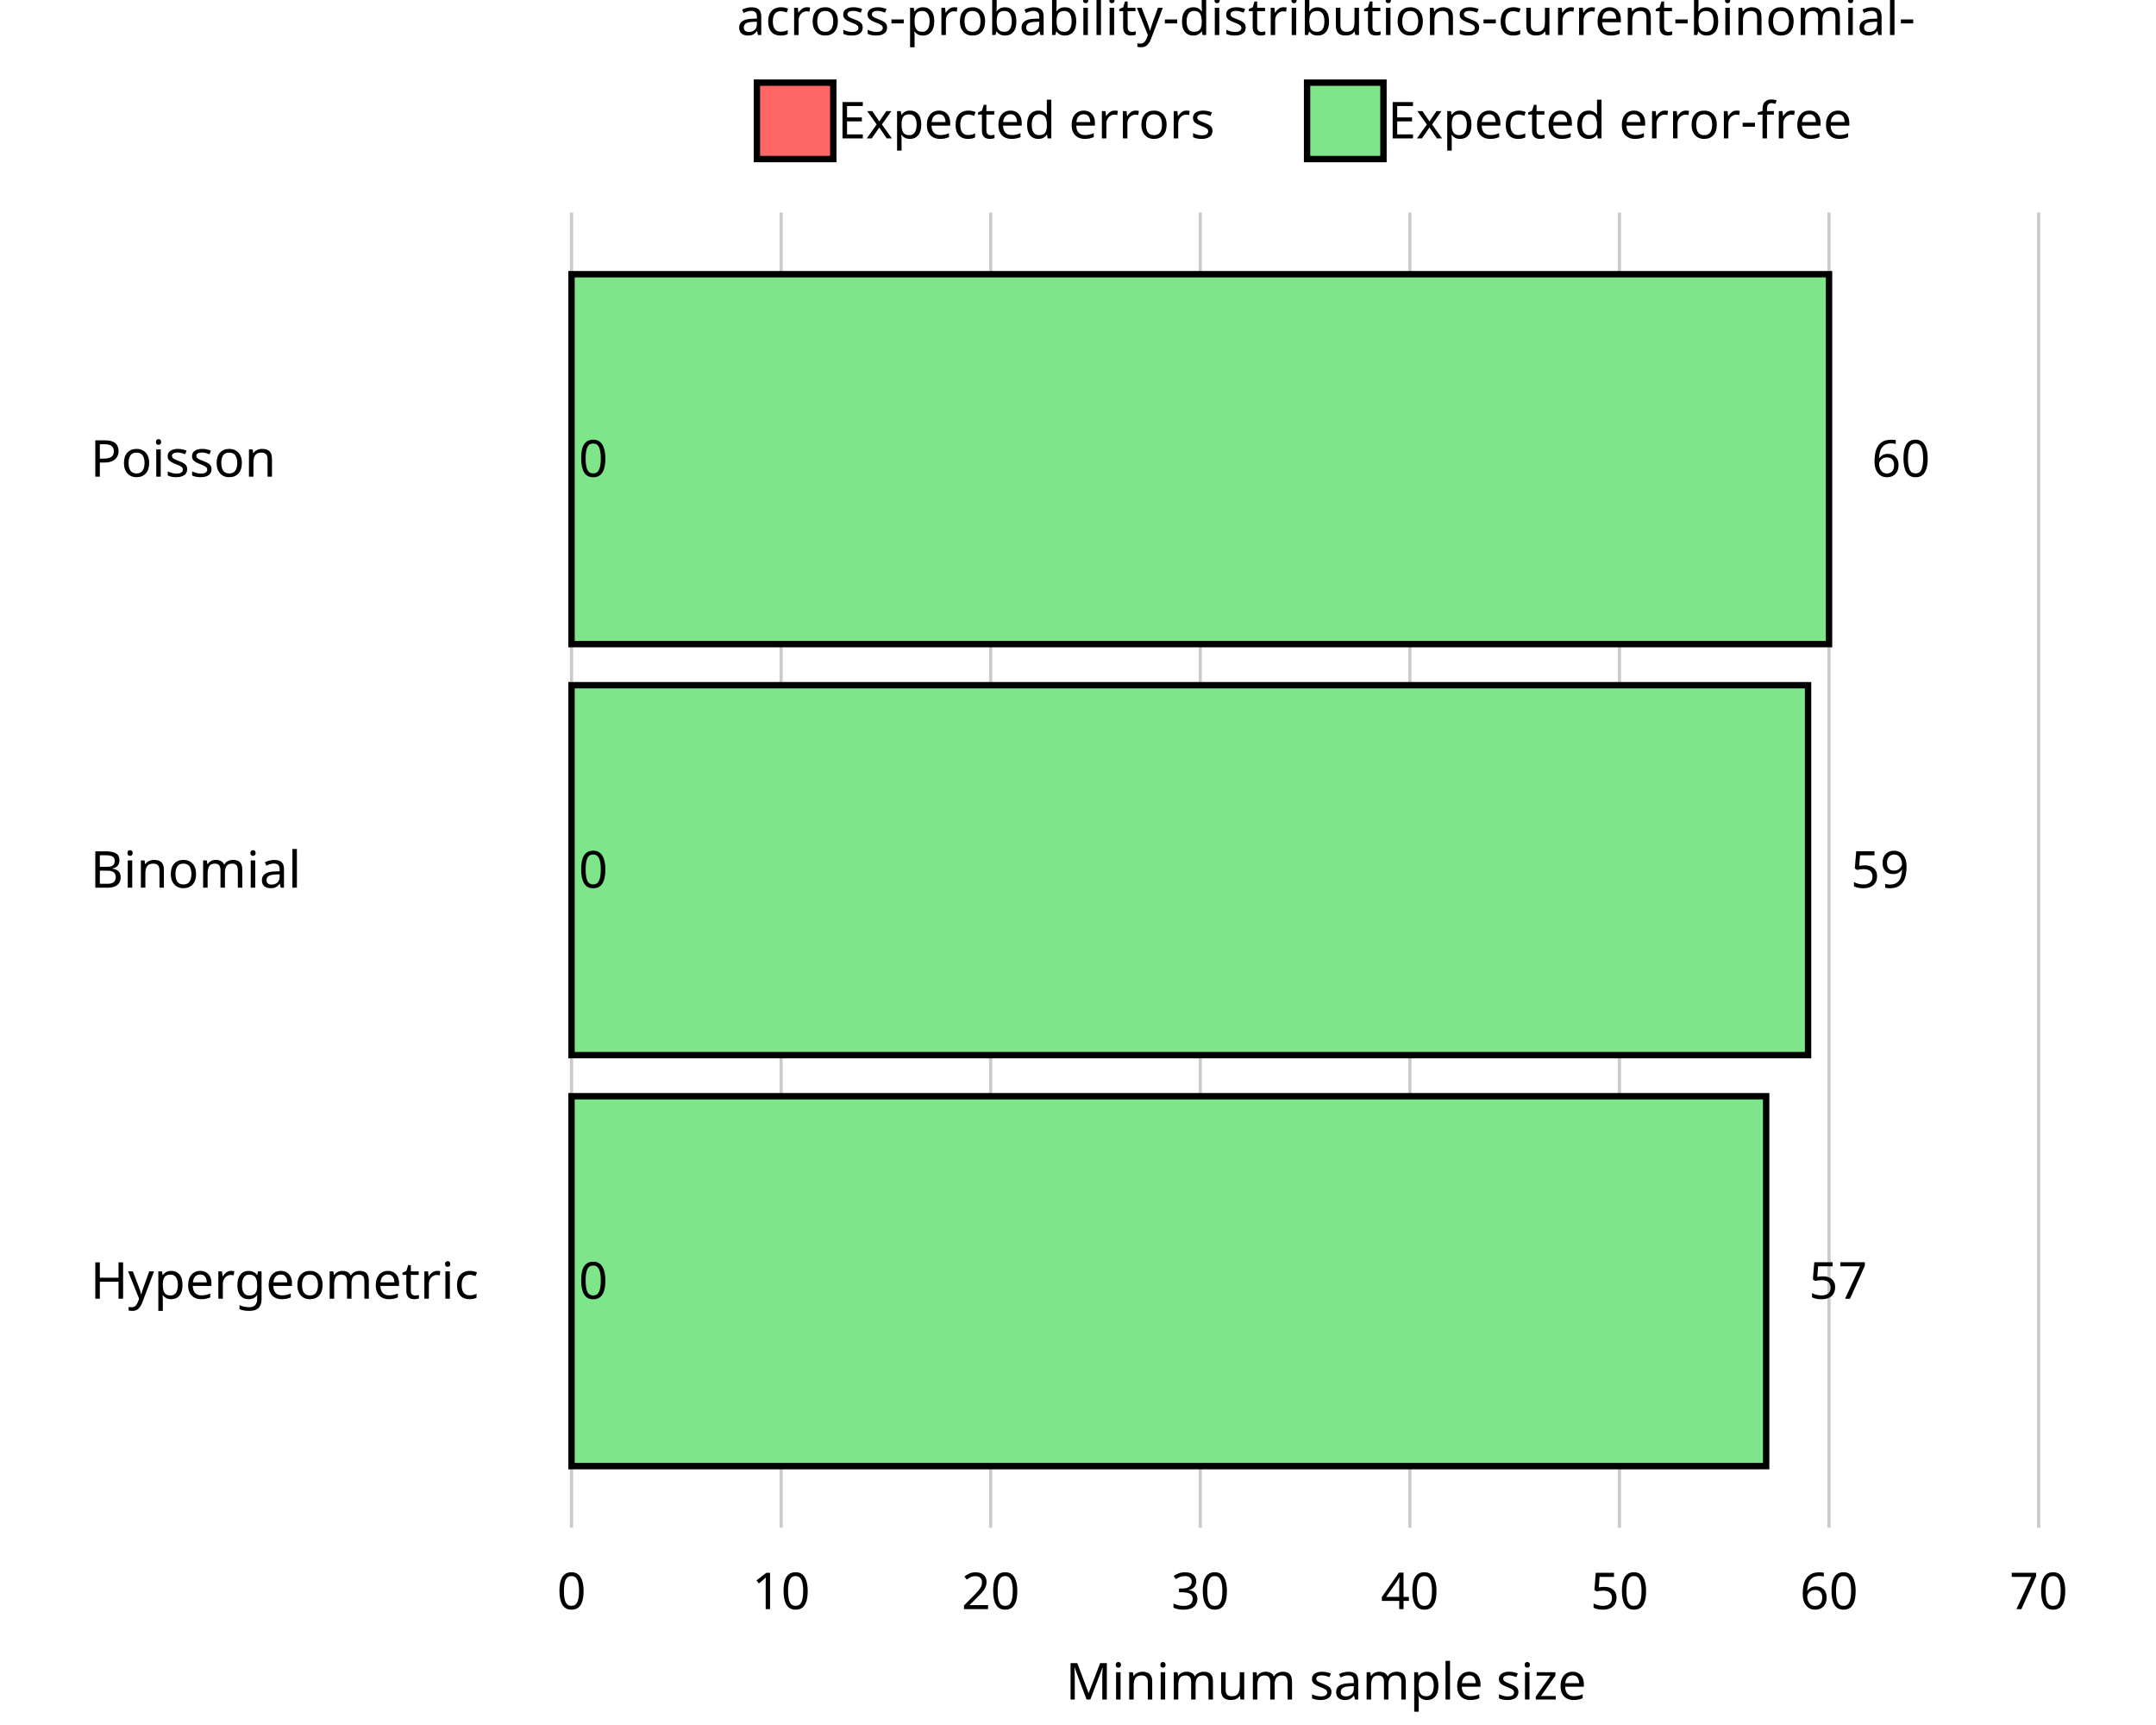
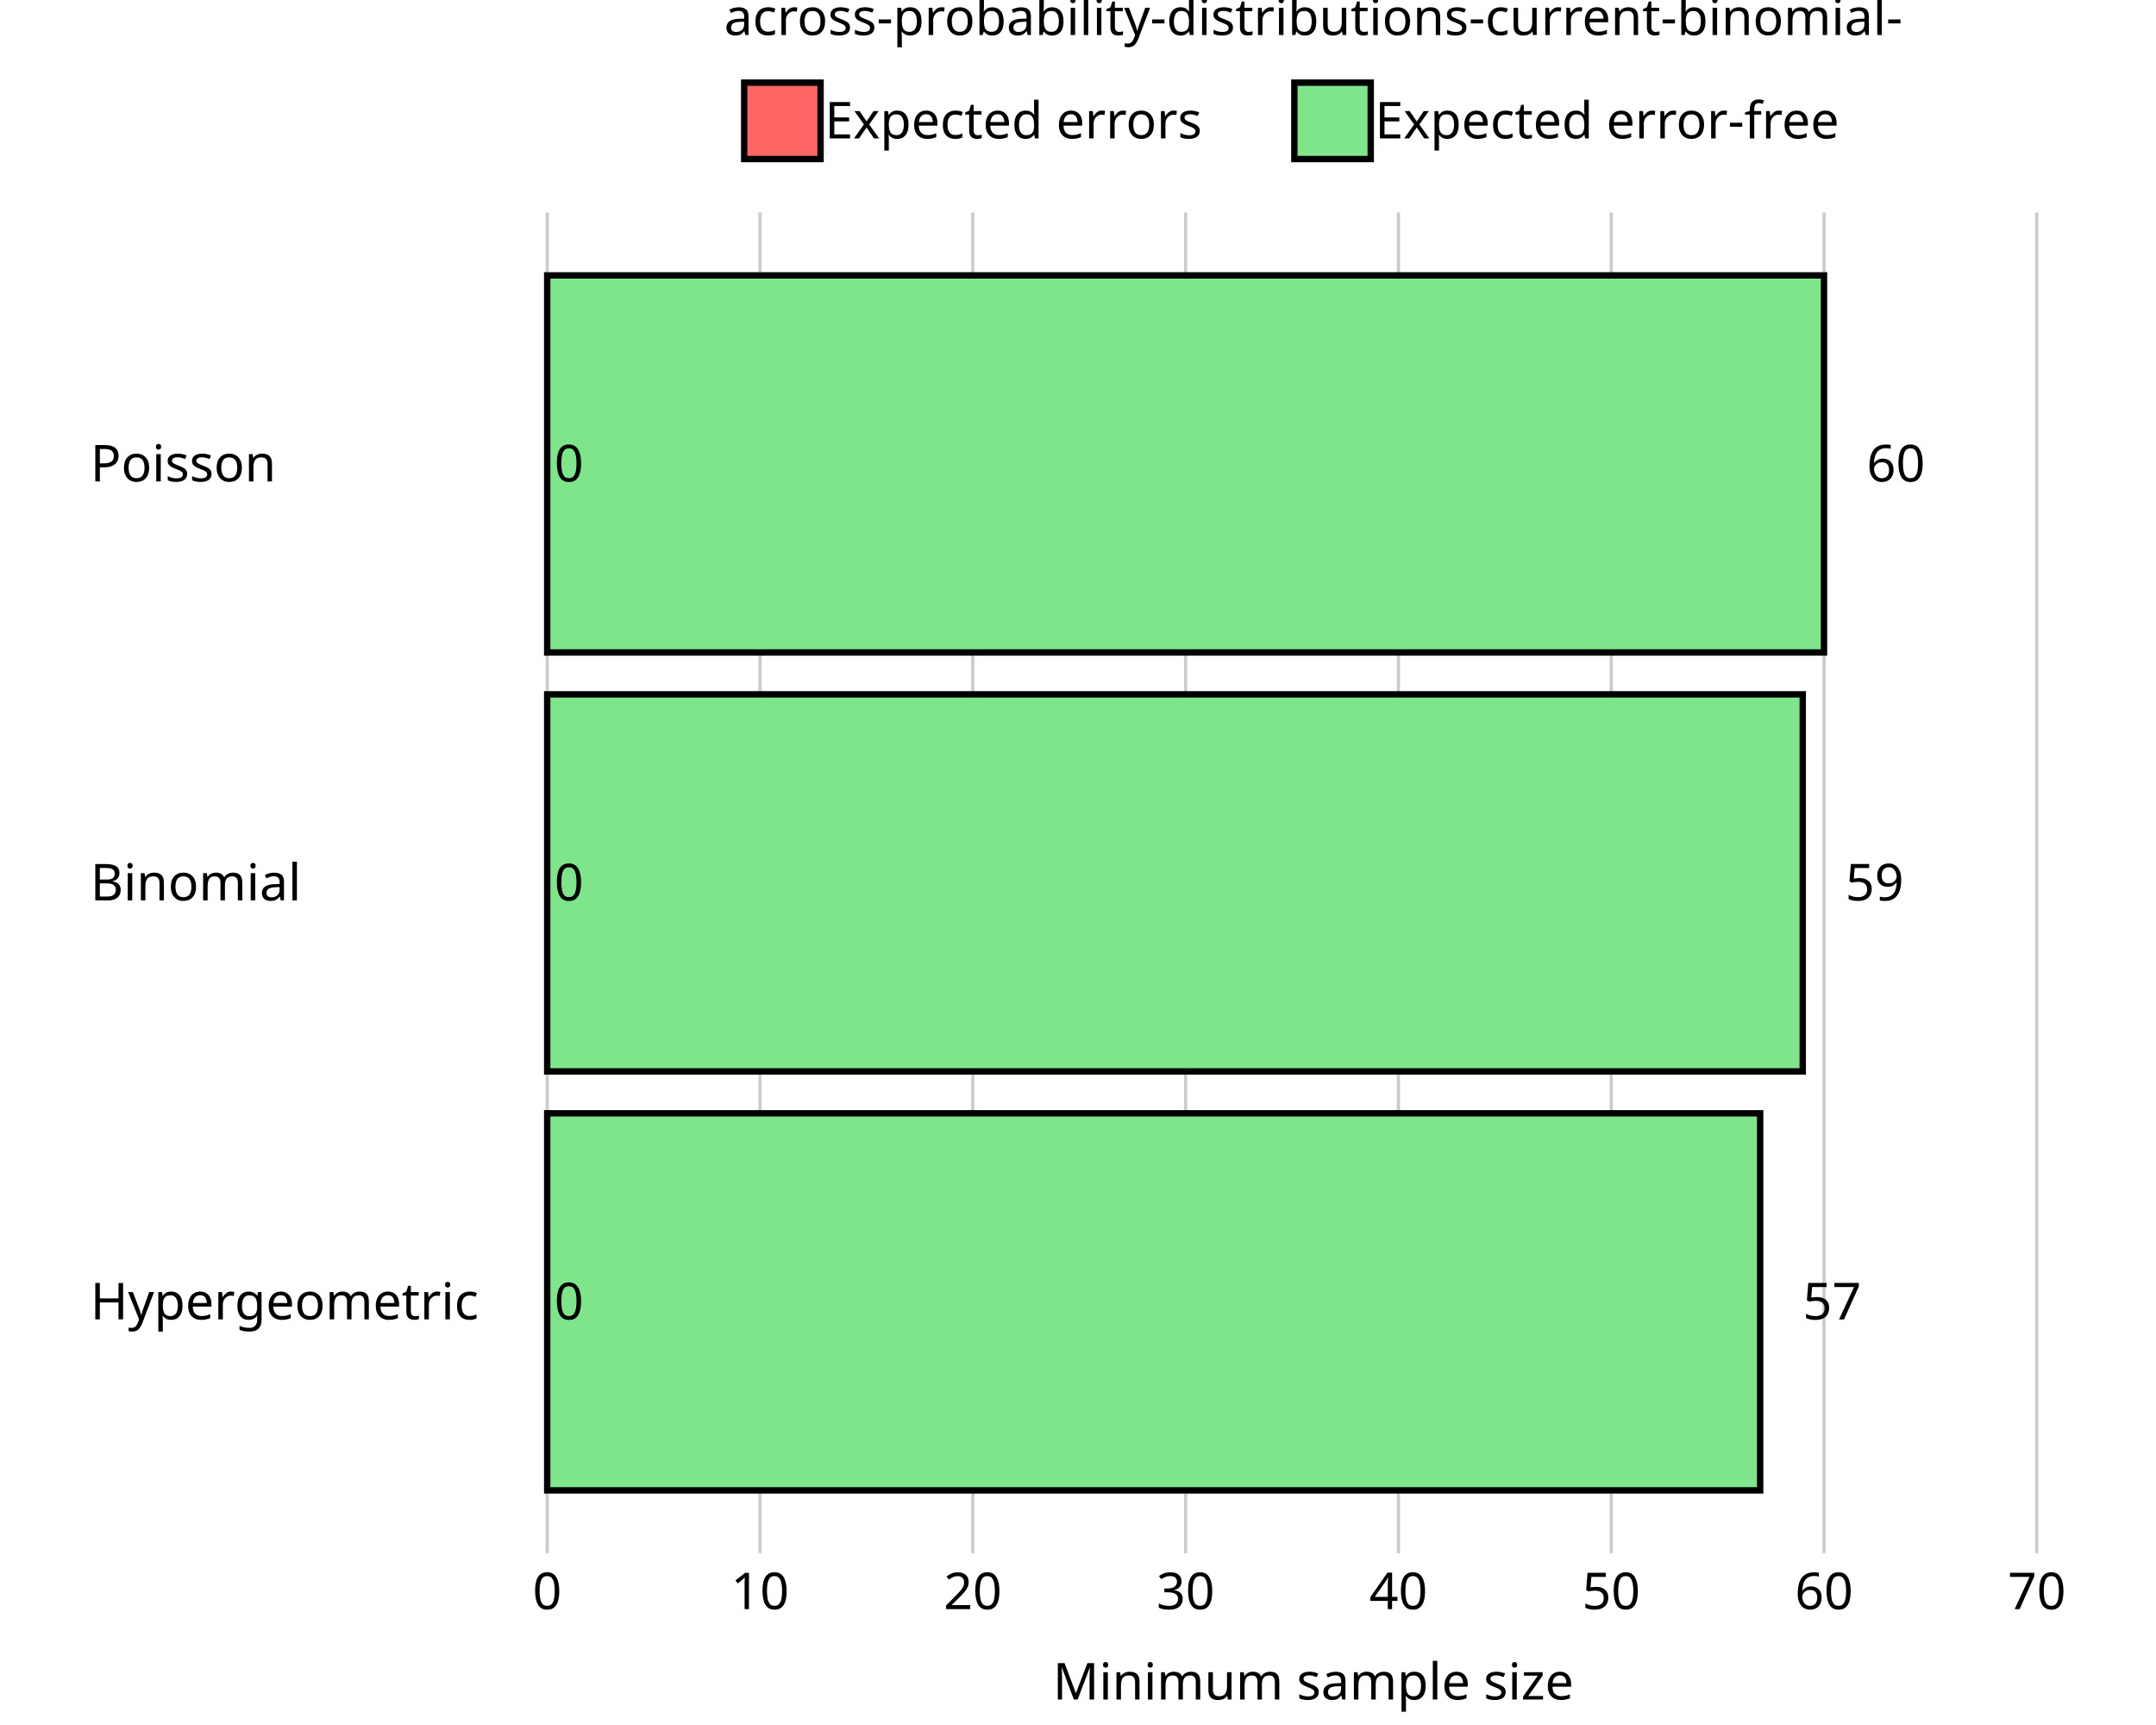
<svg xmlns="http://www.w3.org/2000/svg" class="svglite" data-engine-version="2.0" width="720.00pt" height="576.00pt" viewBox="0 0 720.00 576.00">
  <defs>
    <style type="text/css">
    .svglite line, .svglite polyline, .svglite polygon, .svglite path, .svglite rect, .svglite circle {
      fill: none;
      stroke: #000000;
      stroke-linecap: round;
      stroke-linejoin: round;
      stroke-miterlimit: 10.00;
    }
  </style>
  </defs>
  <rect width="100%" height="100%" style="stroke: none; fill: #FFFFFF;" />
  <defs>
    <clipPath id="cpMC4wMHw3MjAuMDB8MC4wMHw1NzYuMDA=">
      <rect x="0.00" y="0.00" width="720.00" height="576.00" />
    </clipPath>
  </defs>
  <g clip-path="url(#cpMC4wMHw3MjAuMDB8MC4wMHw1NzYuMDA=)">
    <rect x="0.00" y="0.00" width="720.00" height="576.00" style="stroke-width: 10.67; stroke: none;" />
  </g>
  <defs>
-     <clipPath id="cpMTY1LjY2fDcyMC4wMHw3MC45N3w1MTAuMTQ=">
-       <rect x="165.66" y="70.97" width="554.34" height="439.17" />
+     <clipPath id="cpMTU3LjE2fDcyMC4wMHw3MC45N3w1MTguNjQ=">
+       <rect x="157.16" y="70.97" width="562.84" height="447.67" />
    </clipPath>
  </defs>
-   <g clip-path="url(#cpMTY1LjY2fDcyMC4wMHw3MC45N3w1MTAuMTQ=)">
-     <rect x="165.66" y="70.97" width="554.34" height="439.17" style="stroke-width: 10.67; stroke: none;" />
-     <polyline points="190.86,510.14 190.86,70.97 " style="stroke-width: 1.07; stroke: #CBCBCB; stroke-linecap: butt;" />
-     <polyline points="260.85,510.14 260.85,70.97 " style="stroke-width: 1.07; stroke: #CBCBCB; stroke-linecap: butt;" />
-     <polyline points="330.84,510.14 330.84,70.97 " style="stroke-width: 1.07; stroke: #CBCBCB; stroke-linecap: butt;" />
-     <polyline points="400.84,510.14 400.84,70.97 " style="stroke-width: 1.07; stroke: #CBCBCB; stroke-linecap: butt;" />
-     <polyline points="470.83,510.14 470.83,70.97 " style="stroke-width: 1.07; stroke: #CBCBCB; stroke-linecap: butt;" />
-     <polyline points="540.82,510.14 540.82,70.97 " style="stroke-width: 1.07; stroke: #CBCBCB; stroke-linecap: butt;" />
-     <polyline points="610.81,510.14 610.81,70.97 " style="stroke-width: 1.07; stroke: #CBCBCB; stroke-linecap: butt;" />
-     <polyline points="680.80,510.14 680.80,70.97 " style="stroke-width: 1.07; stroke: #CBCBCB; stroke-linecap: butt;" />
-     <rect x="190.86" y="91.56" width="419.95" height="123.52" style="stroke-width: 2.13; stroke-linecap: butt; stroke-linejoin: miter; fill: #7FE58B;" />
-     <rect x="190.86" y="228.80" width="412.95" height="123.52" style="stroke-width: 2.13; stroke-linecap: butt; stroke-linejoin: miter; fill: #7FE58B;" />
-     <rect x="190.86" y="366.04" width="398.95" height="123.52" style="stroke-width: 2.13; stroke-linecap: butt; stroke-linejoin: miter; fill: #7FE58B;" />
-     <rect x="190.86" y="91.56" width="0.00" height="123.52" style="stroke-width: 2.13; stroke-linecap: butt; stroke-linejoin: miter; fill: #FF6666;" />
-     <rect x="190.86" y="228.80" width="0.00" height="123.52" style="stroke-width: 2.13; stroke-linecap: butt; stroke-linejoin: miter; fill: #FF6666;" />
-     <rect x="190.86" y="366.04" width="0.00" height="123.52" style="stroke-width: 2.13; stroke-linecap: butt; stroke-linejoin: miter; fill: #FF6666;" />
-     <text x="193.23" y="159.19" style="font-size: 17.07px; font-family: sans;" textLength="9.50px" lengthAdjust="spacingAndGlyphs">0</text>
-     <text x="193.23" y="296.43" style="font-size: 17.07px; font-family: sans;" textLength="9.50px" lengthAdjust="spacingAndGlyphs">0</text>
-     <text x="193.23" y="433.67" style="font-size: 17.07px; font-family: sans;" textLength="9.50px" lengthAdjust="spacingAndGlyphs">0</text>
-     <text x="625.06" y="159.19" style="font-size: 17.07px; font-family: sans;" textLength="18.99px" lengthAdjust="spacingAndGlyphs">60</text>
-     <text x="618.06" y="296.43" style="font-size: 17.07px; font-family: sans;" textLength="18.99px" lengthAdjust="spacingAndGlyphs">59</text>
-     <text x="604.06" y="433.67" style="font-size: 17.07px; font-family: sans;" textLength="18.99px" lengthAdjust="spacingAndGlyphs">57</text>
-     <rect x="165.66" y="70.97" width="554.34" height="439.17" style="stroke-width: 0.00; stroke: none;" />
+   <g clip-path="url(#cpMTU3LjE2fDcyMC4wMHw3MC45N3w1MTguNjQ=)">
+     <rect x="157.16" y="70.97" width="562.84" height="447.67" style="stroke-width: 10.67; stroke: none;" />
+     <polyline points="182.74,518.64 182.74,70.97 " style="stroke-width: 1.07; stroke: #CBCBCB; stroke-linecap: butt;" />
+     <polyline points="253.81,518.64 253.81,70.97 " style="stroke-width: 1.07; stroke: #CBCBCB; stroke-linecap: butt;" />
+     <polyline points="324.87,518.64 324.87,70.97 " style="stroke-width: 1.07; stroke: #CBCBCB; stroke-linecap: butt;" />
+     <polyline points="395.94,518.64 395.94,70.97 " style="stroke-width: 1.07; stroke: #CBCBCB; stroke-linecap: butt;" />
+     <polyline points="467.01,518.64 467.01,70.97 " style="stroke-width: 1.07; stroke: #CBCBCB; stroke-linecap: butt;" />
+     <polyline points="538.07,518.64 538.07,70.97 " style="stroke-width: 1.07; stroke: #CBCBCB; stroke-linecap: butt;" />
+     <polyline points="609.14,518.64 609.14,70.97 " style="stroke-width: 1.07; stroke: #CBCBCB; stroke-linecap: butt;" />
+     <polyline points="680.20,518.64 680.20,70.97 " style="stroke-width: 1.07; stroke: #CBCBCB; stroke-linecap: butt;" />
+     <rect x="182.74" y="91.96" width="426.39" height="125.91" style="stroke-width: 2.13; stroke-linecap: butt; stroke-linejoin: miter; fill: #7FE58B;" />
+     <rect x="182.74" y="231.85" width="419.29" height="125.91" style="stroke-width: 2.13; stroke-linecap: butt; stroke-linejoin: miter; fill: #7FE58B;" />
+     <rect x="182.74" y="371.75" width="405.07" height="125.91" style="stroke-width: 2.13; stroke-linecap: butt; stroke-linejoin: miter; fill: #7FE58B;" />
+     <rect x="182.74" y="91.96" width="0.00" height="125.91" style="stroke-width: 2.13; stroke-linecap: butt; stroke-linejoin: miter; fill: #FF6666;" />
+     <rect x="182.74" y="231.85" width="0.00" height="125.91" style="stroke-width: 2.13; stroke-linecap: butt; stroke-linejoin: miter; fill: #FF6666;" />
+     <rect x="182.74" y="371.75" width="0.00" height="125.91" style="stroke-width: 2.13; stroke-linecap: butt; stroke-linejoin: miter; fill: #FF6666;" />
+     <text x="185.12" y="160.79" style="font-size: 17.07px; font-family: sans;" textLength="9.50px" lengthAdjust="spacingAndGlyphs">0</text>
+     <text x="185.12" y="300.68" style="font-size: 17.07px; font-family: sans;" textLength="9.50px" lengthAdjust="spacingAndGlyphs">0</text>
+     <text x="185.12" y="440.58" style="font-size: 17.07px; font-family: sans;" textLength="9.50px" lengthAdjust="spacingAndGlyphs">0</text>
+     <text x="623.38" y="160.79" style="font-size: 17.07px; font-family: sans;" textLength="18.99px" lengthAdjust="spacingAndGlyphs">60</text>
+     <text x="616.27" y="300.68" style="font-size: 17.07px; font-family: sans;" textLength="18.99px" lengthAdjust="spacingAndGlyphs">59</text>
+     <text x="602.06" y="440.58" style="font-size: 17.07px; font-family: sans;" textLength="18.99px" lengthAdjust="spacingAndGlyphs">57</text>
+     <rect x="157.16" y="70.97" width="562.84" height="447.67" style="stroke-width: 0.00; stroke: none;" />
  </g>
  <g clip-path="url(#cpMC4wMHw3MjAuMDB8MC4wMHw1NzYuMDA=)">
-     <polyline points="165.66,510.14 165.66,70.97 " style="stroke-width: 0.00; stroke: none; stroke-linecap: butt;" />
-     <text x="30.17" y="433.65" style="font-size: 17.00px; font-family: sans;" textLength="120.01px" lengthAdjust="spacingAndGlyphs">Hypergeometric</text>
-     <text x="30.17" y="296.41" style="font-size: 17.00px; font-family: sans;" textLength="65.20px" lengthAdjust="spacingAndGlyphs">Binomial</text>
-     <text x="30.17" y="159.17" style="font-size: 17.00px; font-family: sans;" textLength="60.50px" lengthAdjust="spacingAndGlyphs">Poisson</text>
-     <polyline points="165.66,510.14 720.00,510.14 " style="stroke-width: 0.00; stroke: none; stroke-linecap: butt;" />
-     <text x="190.86" y="537.32" text-anchor="middle" style="font-size: 17.00px; font-family: sans;" textLength="9.46px" lengthAdjust="spacingAndGlyphs">0</text>
-     <text x="260.85" y="537.32" text-anchor="middle" style="font-size: 17.00px; font-family: sans;" textLength="18.91px" lengthAdjust="spacingAndGlyphs">10</text>
-     <text x="330.84" y="537.32" text-anchor="middle" style="font-size: 17.00px; font-family: sans;" textLength="18.91px" lengthAdjust="spacingAndGlyphs">20</text>
-     <text x="400.84" y="537.32" text-anchor="middle" style="font-size: 17.00px; font-family: sans;" textLength="18.91px" lengthAdjust="spacingAndGlyphs">30</text>
-     <text x="470.83" y="537.32" text-anchor="middle" style="font-size: 17.00px; font-family: sans;" textLength="18.91px" lengthAdjust="spacingAndGlyphs">40</text>
-     <text x="540.82" y="537.32" text-anchor="middle" style="font-size: 17.00px; font-family: sans;" textLength="18.91px" lengthAdjust="spacingAndGlyphs">50</text>
-     <text x="610.81" y="537.32" text-anchor="middle" style="font-size: 17.00px; font-family: sans;" textLength="18.91px" lengthAdjust="spacingAndGlyphs">60</text>
-     <text x="680.80" y="537.32" text-anchor="middle" style="font-size: 17.00px; font-family: sans;" textLength="18.91px" lengthAdjust="spacingAndGlyphs">70</text>
-     <text x="442.83" y="567.49" text-anchor="middle" style="font-size: 17.00px; font-family: sans;" textLength="163.47px" lengthAdjust="spacingAndGlyphs">Minimum sample size</text>
-     <rect x="240.39" y="20.71" width="404.88" height="39.31" style="stroke-width: 0.75; stroke: none;" />
-     <rect x="240.39" y="20.71" width="404.88" height="39.31" style="stroke-width: 10.67; stroke: none;" />
-     <rect x="251.35" y="26.19" width="28.35" height="28.35" style="stroke-width: 10.67; stroke: none;" />
-     <rect x="252.77" y="27.60" width="25.51" height="25.51" style="stroke-width: 2.13; stroke-linecap: butt; stroke-linejoin: miter; fill: #FF6666;" />
-     <rect x="435.09" y="26.19" width="28.35" height="28.35" style="stroke-width: 10.67; stroke: none;" />
-     <rect x="436.50" y="27.60" width="25.51" height="25.51" style="stroke-width: 2.13; stroke-linecap: butt; stroke-linejoin: miter; fill: #7FE58B;" />
-     <text x="279.70" y="46.21" style="font-size: 17.00px; font-family: sans;" textLength="120.02px" lengthAdjust="spacingAndGlyphs">Expected errors</text>
-     <text x="463.43" y="46.21" style="font-size: 17.00px; font-family: sans;" textLength="146.47px" lengthAdjust="spacingAndGlyphs">Expected error-free</text>
-     <text x="442.83" y="11.70" text-anchor="middle" style="font-size: 17.00px; font-family: sans;" textLength="362.83px" lengthAdjust="spacingAndGlyphs">across-probability-distributions-current-binomial-</text>
+     <polyline points="157.16,518.64 157.16,70.97 " style="stroke-width: 0.00; stroke: none; stroke-linecap: butt;" />
+     <text x="30.17" y="440.55" style="font-size: 17.00px; font-family: sans;" textLength="120.01px" lengthAdjust="spacingAndGlyphs">Hypergeometric</text>
+     <text x="30.17" y="300.66" style="font-size: 17.00px; font-family: sans;" textLength="65.20px" lengthAdjust="spacingAndGlyphs">Binomial</text>
+     <text x="30.17" y="160.76" style="font-size: 17.00px; font-family: sans;" textLength="60.50px" lengthAdjust="spacingAndGlyphs">Poisson</text>
+     <polyline points="157.16,518.64 720.00,518.64 " style="stroke-width: 0.00; stroke: none; stroke-linecap: butt;" />
+     <text x="182.74" y="537.32" text-anchor="middle" style="font-size: 17.00px; font-family: sans;" textLength="9.46px" lengthAdjust="spacingAndGlyphs">0</text>
+     <text x="253.81" y="537.32" text-anchor="middle" style="font-size: 17.00px; font-family: sans;" textLength="18.91px" lengthAdjust="spacingAndGlyphs">10</text>
+     <text x="324.87" y="537.32" text-anchor="middle" style="font-size: 17.00px; font-family: sans;" textLength="18.91px" lengthAdjust="spacingAndGlyphs">20</text>
+     <text x="395.94" y="537.32" text-anchor="middle" style="font-size: 17.00px; font-family: sans;" textLength="18.91px" lengthAdjust="spacingAndGlyphs">30</text>
+     <text x="467.01" y="537.32" text-anchor="middle" style="font-size: 17.00px; font-family: sans;" textLength="18.91px" lengthAdjust="spacingAndGlyphs">40</text>
+     <text x="538.07" y="537.32" text-anchor="middle" style="font-size: 17.00px; font-family: sans;" textLength="18.91px" lengthAdjust="spacingAndGlyphs">50</text>
+     <text x="609.14" y="537.32" text-anchor="middle" style="font-size: 17.00px; font-family: sans;" textLength="18.91px" lengthAdjust="spacingAndGlyphs">60</text>
+     <text x="680.20" y="537.32" text-anchor="middle" style="font-size: 17.00px; font-family: sans;" textLength="18.91px" lengthAdjust="spacingAndGlyphs">70</text>
+     <text x="438.58" y="567.49" text-anchor="middle" style="font-size: 17.00px; font-family: sans;" textLength="163.47px" lengthAdjust="spacingAndGlyphs">Minimum sample size</text>
+     <rect x="236.14" y="20.71" width="404.88" height="39.31" style="stroke-width: 0.75; stroke: none;" />
+     <rect x="236.14" y="20.71" width="404.88" height="39.31" style="stroke-width: 10.67; stroke: none;" />
+     <rect x="247.10" y="26.19" width="28.35" height="28.35" style="stroke-width: 10.67; stroke: none;" />
+     <rect x="248.52" y="27.60" width="25.51" height="25.51" style="stroke-width: 2.13; stroke-linecap: butt; stroke-linejoin: miter; fill: #FF6666;" />
+     <rect x="430.83" y="26.19" width="28.35" height="28.35" style="stroke-width: 10.67; stroke: none;" />
+     <rect x="432.25" y="27.60" width="25.51" height="25.51" style="stroke-width: 2.13; stroke-linecap: butt; stroke-linejoin: miter; fill: #7FE58B;" />
+     <text x="275.44" y="46.21" style="font-size: 17.00px; font-family: sans;" textLength="120.02px" lengthAdjust="spacingAndGlyphs">Expected errors</text>
+     <text x="459.18" y="46.21" style="font-size: 17.00px; font-family: sans;" textLength="146.47px" lengthAdjust="spacingAndGlyphs">Expected error-free</text>
+     <text x="438.58" y="11.70" text-anchor="middle" style="font-size: 17.00px; font-family: sans;" textLength="362.83px" lengthAdjust="spacingAndGlyphs">across-probability-distributions-current-binomial-</text>
  </g>
</svg>
